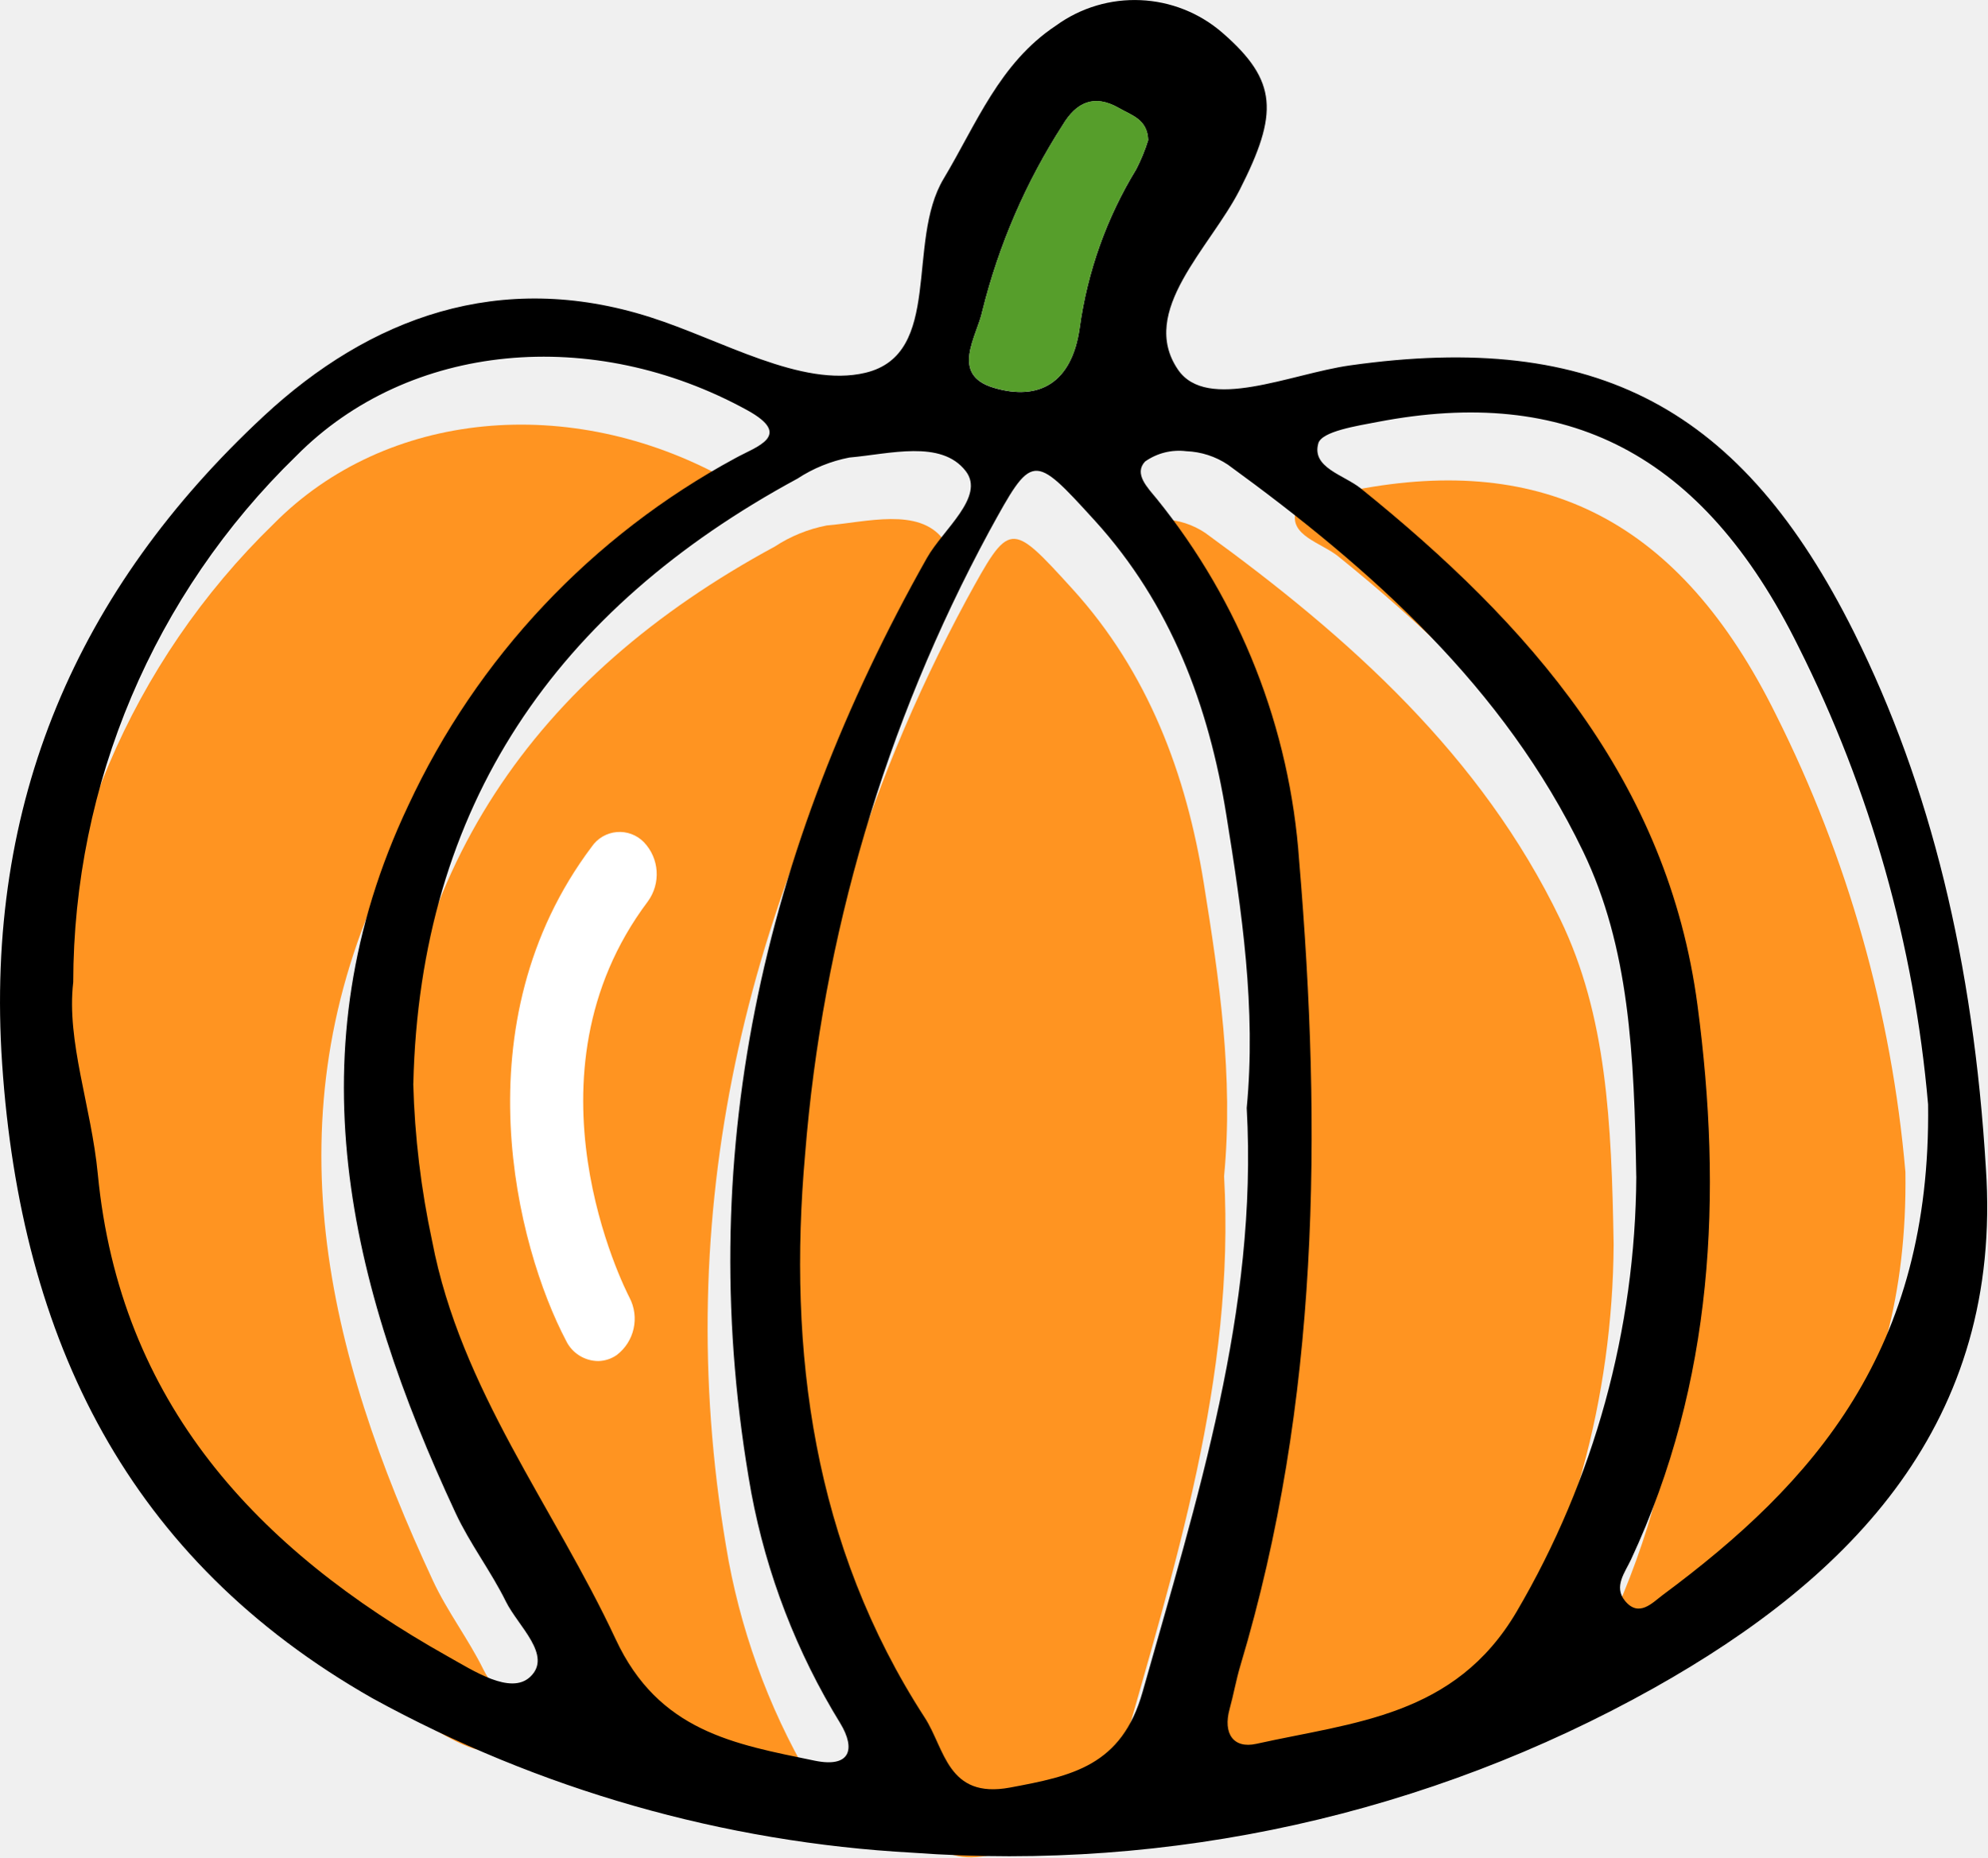
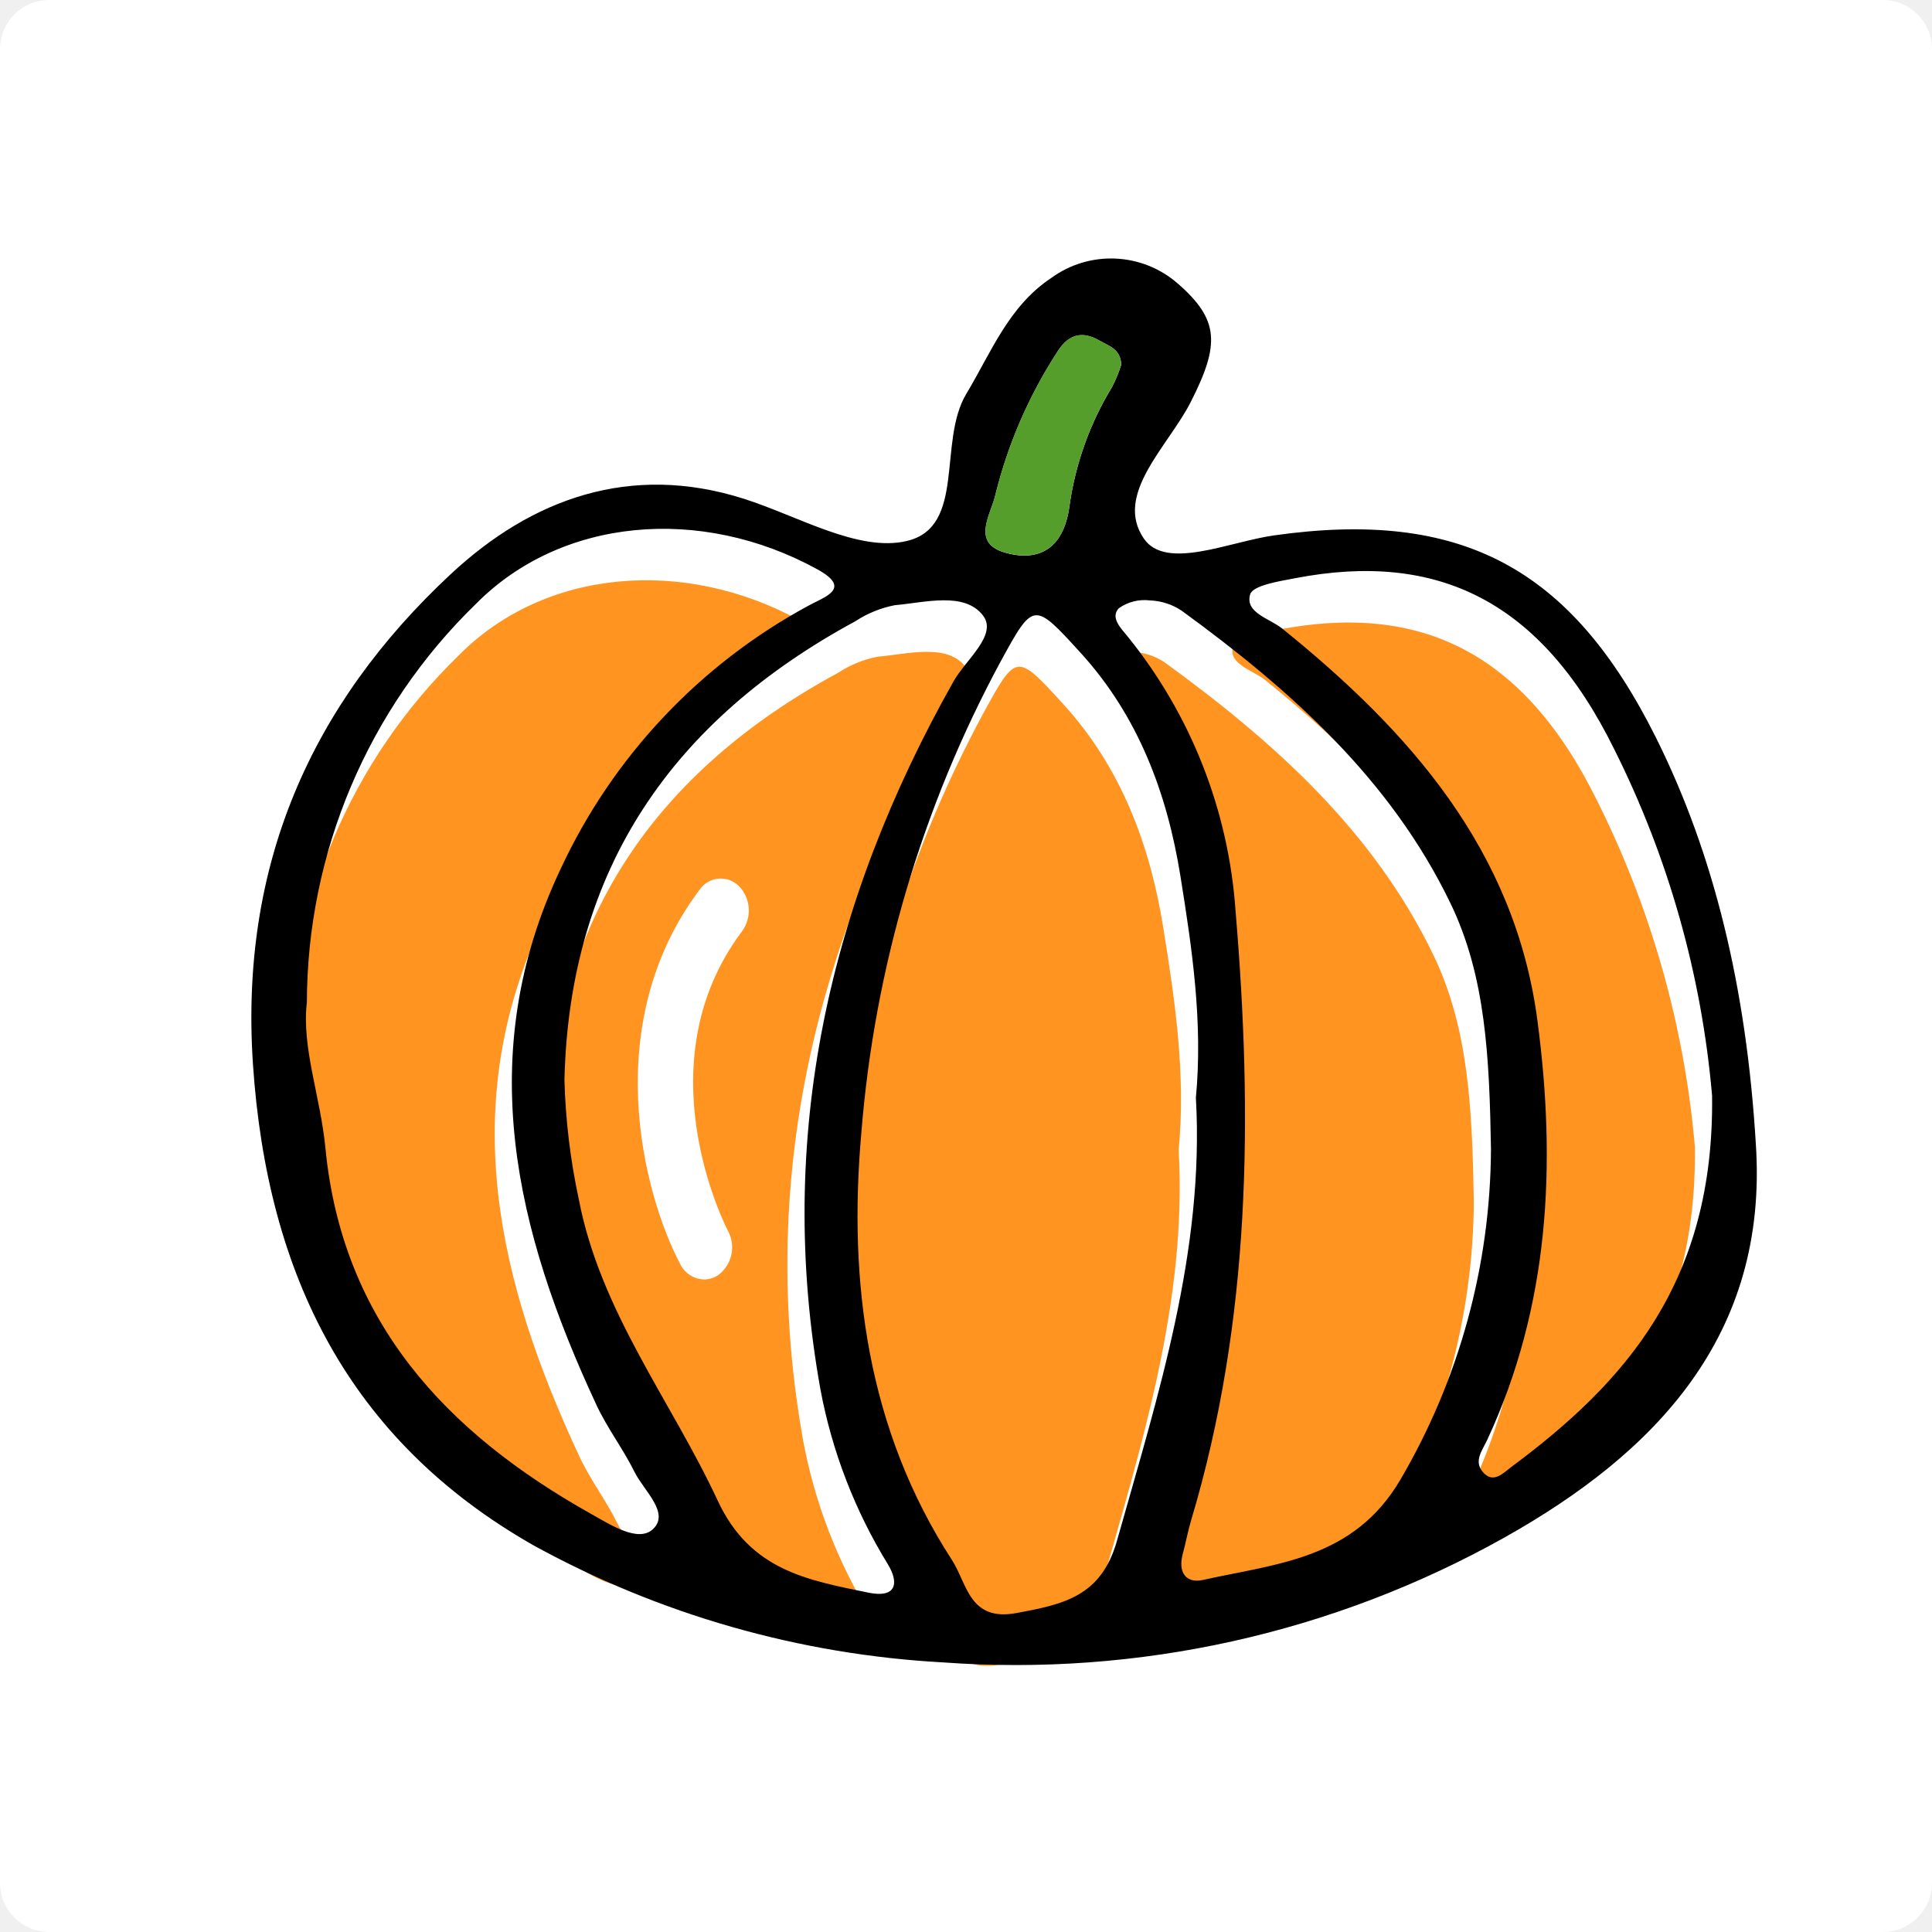
- <svg xmlns="http://www.w3.org/2000/svg" width="145" height="135.553" viewBox="0 0 145 135.553">
-   <g id="Group_1533" data-name="Group 1533" transform="translate(-1535 -569.806)">
-     <g id="Group_963" data-name="Group 963" transform="translate(1535 569.806)">
-       <path id="Path_2415" data-name="Path 2415" d="M1626.49,586.3c.825,14.726-3.638,28.581-7.589,42.591-1.529,5.42-5.159,6.152-9.678,7-4.566.849-4.751-2.835-6.22-5.1-8.143-12.566-10.007-26.727-8.734-41.111a114.826,114.826,0,0,1,13.436-45.47c3.148-5.75,3.171-5.77,7.7-.791,5.557,6.106,8.325,13.546,9.6,21.474C1626.133,571.915,1627.187,579.015,1626.49,586.3Z" transform="translate(-1537.172 -500.458)" fill="#ff9421" />
-       <path id="Path_2416" data-name="Path 2416" d="M1551.633,578.812a53.67,53.67,0,0,1,16.28-38.432c8.226-8.325,21.649-9.52,32.9-3.343,3.4,1.87.687,2.652-.849,3.5a55.341,55.341,0,0,0-23.884,25.375c-8.465,17.894-4.341,34.87,3.463,51.622,1.042,2.236,2.578,4.241,3.67,6.458.878,1.794,3.432,3.937,1.767,5.5-1.432,1.342-4.148-.447-6.021-1.505-13.9-7.8-23.914-18.483-25.524-35.2C1552.954,587.87,1551.138,583.111,1551.633,578.812Z" transform="translate(-1547.943 -502.147)" fill="#ff9421" />
-       <path id="Path_2417" data-name="Path 2417" d="M1571.4,584.8c.48-20.32,10.452-34.648,28.029-44.161a10.574,10.574,0,0,1,3.785-1.539c2.925-.251,6.7-1.328,8.492.992,1.441,1.868-1.657,4.256-2.835,6.344-12.005,21.3-17.174,43.88-12.813,68.219a49.53,49.53,0,0,0,6.5,16.837c1.129,1.881.725,3.254-1.871,2.718-5.868-1.214-11.383-2.125-14.525-8.862-4.5-9.658-11.315-18.2-13.391-29.053A62.823,62.823,0,0,1,1571.4,584.8Z" transform="translate(-1542.896 -500.749)" fill="#ff9421" />
-       <path id="Path_2418" data-name="Path 2418" d="M1649.879,591.568a63.481,63.481,0,0,1-8.744,31.789c-4.5,7.651-11.875,8.054-18.983,9.637-1.7.376-2.442-.771-1.963-2.52.29-1.057.478-2.145.794-3.195,5.77-19.261,5.946-38.954,4.286-58.734a47.19,47.19,0,0,0-10.382-26.4c-.68-.834-1.7-1.831-.864-2.734a4.285,4.285,0,0,1,3.016-.753,5.846,5.846,0,0,1,3.037.985c10.536,7.651,20.153,16.266,25.908,28.205C1649.376,574.87,1649.726,582.665,1649.879,591.568Z" transform="translate(-1532.136 -500.753)" fill="#ff9421" />
-       <path id="Path_2419" data-name="Path 2419" d="M1668.553,586.863c.243,17.988-8.328,27.649-19.35,35.828-.753.562-1.747,1.681-2.76.421-.835-1.037,0-2.065.446-3.01,6.039-12.953,6.683-26.618,4.85-40.45-2.171-16.376-12.285-27.81-24.568-37.722-1.234-1-3.612-1.518-3.1-3.293.251-.878,2.795-1.267,4.361-1.568,13.693-2.625,23.651,2.174,30.685,16.431A92.278,92.278,0,0,1,1668.553,586.863Z" transform="translate(-1529.52 -501.321)" fill="#ff9421" />
-       <path id="Path_2420" data-name="Path 2420" d="M1693.577,593.679c1.254,18.564-9.783,29.852-24.238,37.959a96.3,96.3,0,0,1-54.06,12.011,92.4,92.4,0,0,1-39.429-11.272c-17.811-10.133-25.657-26.115-27.02-46.31-1.291-19.123,5.519-34.641,19.075-47.258,7.749-7.212,17.251-10.719,28.193-7.237,5.239,1.664,11.058,5.175,15.715,4.066,5.712-1.362,2.94-9.539,5.713-14.161,2.4-4.008,4.073-8.438,8.191-11.173a9.77,9.77,0,0,1,12.174.536c4.014,3.493,4.079,5.863,1.248,11.43-2.162,4.252-7.412,8.869-4.516,13.13,2.12,3.116,8.221.312,12.543-.3,18.027-2.549,28.622,3.091,36.807,19.515C1689.54,565.785,1692.669,578.631,1693.577,593.679Zm-53.935-4.37c.7-7.289-.358-14.386-1.488-21.415-1.274-7.931-4.042-15.368-9.6-21.474-4.528-4.973-4.549-4.958-7.7.792a114.825,114.825,0,0,0-13.436,45.47c-1.272,14.384.591,28.545,8.734,41.111,1.469,2.267,1.655,5.95,6.22,5.1,4.516-.843,8.153-1.575,9.678-6.994,3.956-14.01,8.419-27.866,7.594-42.591Zm-85.627-9.177c-.5,4.3,1.321,9.059,1.794,13.981,1.609,16.712,11.622,27.394,25.524,35.2,1.882,1.052,4.592,2.841,6.021,1.505,1.665-1.559-.878-3.7-1.767-5.5-1.093-2.216-2.628-4.221-3.67-6.458-7.806-16.747-11.928-33.728-3.463-51.622a55.35,55.35,0,0,1,23.885-25.376c1.535-.849,4.252-1.631.849-3.5-11.247-6.177-24.67-4.982-32.9,3.343a53.674,53.674,0,0,0-16.271,38.425Zm24.811,7.39a62.845,62.845,0,0,0,1.38,11.494c2.077,10.847,8.887,19.394,13.391,29.053,3.142,6.738,8.655,7.651,14.525,8.863,2.6.536,3-.844,1.871-2.718a49.549,49.549,0,0,1-6.5-16.838c-4.363-24.332.808-46.922,12.813-68.219,1.178-2.088,4.276-4.477,2.835-6.344-1.79-2.32-5.567-1.245-8.492-.991a10.555,10.555,0,0,0-3.787,1.539c-17.578,9.511-27.551,23.844-28.031,44.159Zm89.242,6.759c-.152-8.906-.5-16.7-3.888-23.729-5.755-11.94-15.378-20.552-25.908-28.207a5.864,5.864,0,0,0-3.037-.985,4.289,4.289,0,0,0-3.01.754c-.834.9.183,1.9.863,2.733a47.2,47.2,0,0,1,10.382,26.4c1.662,19.782,1.488,39.473-4.286,58.734-.316,1.051-.5,2.132-.794,3.2-.48,1.75.266,2.9,1.963,2.52,7.107-1.583,14.48-1.983,18.983-9.638a63.5,63.5,0,0,0,8.736-31.783Zm21.291-5.268a92.265,92.265,0,0,0-9.444-33.365c-7.034-14.255-16.992-19.055-30.685-16.431-1.567.3-4.108.692-4.361,1.569-.509,1.776,1.868,2.3,3.1,3.292,12.283,9.909,22.4,21.346,24.568,37.722,1.834,13.832,1.189,27.5-4.851,40.45-.444.95-1.281,1.978-.445,3.01,1.017,1.254,2.007.14,2.76-.421,11.032-8.184,19.6-17.845,19.36-35.828Zm-56.905-70.366c-.063-1.518-1.2-1.79-2.119-2.322-1.835-1.061-3.142-.413-4.12,1.228a45.157,45.157,0,0,0-5.861,13.565c-.4,1.881-2.383,4.641.818,5.609,3.344,1,5.725-.376,6.283-4.361a30.08,30.08,0,0,1,4.129-11.583,13.146,13.146,0,0,0,.874-2.137Z" transform="translate(-1548.674 -508.43)" />
-       <path id="Path_2421" data-name="Path 2421" d="M1618.121,517.149a13.073,13.073,0,0,1-.871,2.132,30.077,30.077,0,0,0-4.128,11.582c-.558,3.985-2.939,5.367-6.283,4.362-3.2-.965-1.218-3.727-.818-5.61a45.151,45.151,0,0,1,5.861-13.565c.978-1.639,2.285-2.288,4.12-1.228C1616.922,515.357,1618.059,515.631,1618.121,517.149Z" transform="translate(-1534.339 -506.936)" fill="#569e2b" />
+ <svg xmlns="http://www.w3.org/2000/svg" width="196" height="196" viewBox="0 0 196 196">
+   <g id="Group_1992" data-name="Group 1992" transform="translate(-1454 -166)">
+     <g id="Group_1959" data-name="Group 1959">
+       <g id="Group_1907" data-name="Group 1907" transform="translate(1157 97)">
+         <rect id="Rectangle_1254" data-name="Rectangle 1254" width="196" height="196" rx="5" transform="translate(297 69)" fill="#fff" />
+       </g>
    </g>
-     <path id="Path_3152" data-name="Path 3152" d="M1204.592,220.078a2.627,2.627,0,0,1-2.367-1.49c-3.59-6.833-7.816-23.161,1.878-36.053a2.467,2.467,0,0,1,3.8-.332,3.381,3.381,0,0,1,.29,4.333c-9.56,12.714-1.681,28.242-1.341,28.9a3.332,3.332,0,0,1-.937,4.21A2.45,2.45,0,0,1,1204.592,220.078Z" transform="translate(374.075 449.064)" fill="#fff" />
+     <g id="Group_1876" data-name="Group 1876" transform="translate(-55.5 -378.583)">
+       <g id="Group_963" data-name="Group 963" transform="translate(1535 570.806)">
+         <path id="Path_2415" data-name="Path 2415" d="M1628.226,588.779c.869,15.51-3.831,30.1-7.993,44.861-1.611,5.709-5.434,6.48-10.194,7.368-4.809.895-5-2.986-6.552-5.373-8.577-13.235-10.54-28.151-9.2-43.3a120.945,120.945,0,0,1,14.152-47.893c3.316-6.056,3.34-6.077,8.108-.834,5.853,6.431,8.769,14.268,10.111,22.618C1627.851,573.628,1628.96,581.106,1628.226,588.779Z" transform="translate(-1534.149 -498.363)" fill="#ff9421" />
+         <path id="Path_2416" data-name="Path 2416" d="M1551.638,581.246a56.53,56.53,0,0,1,17.147-40.48c8.664-8.768,22.8-10.027,34.648-3.521,3.586,1.97.724,2.793-.895,3.686a58.29,58.29,0,0,0-25.157,26.727c-8.916,18.847-4.573,36.728,3.648,54.373,1.1,2.356,2.715,4.467,3.865,6.8.925,1.889,3.615,4.147,1.862,5.788-1.509,1.414-4.369-.47-6.342-1.585-14.642-8.217-25.189-19.468-26.884-37.071C1553.029,590.786,1551.116,585.774,1551.638,581.246Z" transform="translate(-1547.751 -500.495)" fill="#ff9421" />
+         <path id="Path_2417" data-name="Path 2417" d="M1571.4,587.265c.506-21.4,11.009-36.494,29.522-46.515a11.137,11.137,0,0,1,3.987-1.621c3.081-.264,7.059-1.4,8.944,1.045,1.518,1.967-1.745,4.483-2.986,6.682-12.645,22.432-18.089,46.219-13.5,71.855a52.171,52.171,0,0,0,6.848,17.734c1.189,1.982.764,3.427-1.971,2.863-6.18-1.279-11.989-2.238-15.3-9.334-4.744-10.173-11.918-19.175-14.1-30.6A66.169,66.169,0,0,1,1571.4,587.265Z" transform="translate(-1541.377 -498.73)" fill="#ff9421" />
+         <path id="Path_2418" data-name="Path 2418" d="M1651.807,594.389a66.865,66.865,0,0,1-9.21,33.483c-4.743,8.059-12.508,8.483-19.994,10.15-1.786.4-2.572-.812-2.068-2.654.305-1.114.5-2.259.837-3.365,6.077-20.288,6.263-41.03,4.514-61.864a49.706,49.706,0,0,0-10.935-27.81c-.716-.879-1.789-1.929-.91-2.88a4.513,4.513,0,0,1,3.177-.793,6.158,6.158,0,0,1,3.2,1.037c11.1,8.059,21.227,17.133,27.288,29.709C1651.277,576.8,1651.645,585.012,1651.807,594.389Z" transform="translate(-1527.788 -498.735)" fill="#ff9421" />
+         <path id="Path_2419" data-name="Path 2419" d="M1670.928,589.553c.256,18.947-8.772,29.122-20.381,37.737-.793.592-1.84,1.77-2.907.444-.88-1.093,0-2.175.469-3.171,6.361-13.644,7.039-28.036,5.109-42.606-2.287-17.249-12.939-29.292-25.877-39.732-1.3-1.049-3.8-1.6-3.269-3.468.264-.925,2.943-1.334,4.594-1.651,14.423-2.765,24.911,2.29,32.32,17.307A97.194,97.194,0,0,1,1670.928,589.553Z" transform="translate(-1524.484 -499.453)" fill="#ff9421" />
+         <path id="Path_2420" data-name="Path 2420" d="M1701.3,598.222c1.321,19.553-10.3,31.443-25.53,39.982a101.433,101.433,0,0,1-56.941,12.651,97.329,97.329,0,0,1-41.531-11.873c-18.76-10.673-27.024-27.506-28.46-48.778-1.359-20.142,5.813-36.487,20.092-49.777,8.162-7.6,18.17-11.29,29.7-7.623,5.519,1.753,11.647,5.451,16.553,4.283,6.016-1.435,3.1-10.047,6.018-14.916,2.533-4.221,4.29-8.887,8.627-11.769a10.29,10.29,0,0,1,12.823.564c4.228,3.679,4.3,6.175,1.314,12.04-2.278,4.479-7.807,9.342-4.756,13.83,2.233,3.282,8.659.329,13.212-.313,18.987-2.684,30.147,3.255,38.769,20.555C1697.047,568.842,1700.343,582.372,1701.3,598.222Zm-56.809-4.6c.733-7.677-.377-15.152-1.567-22.556-1.342-8.354-4.258-16.187-10.111-22.618-4.769-5.238-4.792-5.222-8.108.834a120.944,120.944,0,0,0-14.152,47.893c-1.34,15.151.622,30.067,9.2,43.3,1.547,2.387,1.743,6.268,6.552,5.373,4.756-.888,8.588-1.659,10.194-7.367,4.167-14.757,8.868-29.351,8-44.861Zm-90.191-9.666c-.528,4.528,1.391,9.541,1.889,14.726,1.7,17.6,12.242,28.854,26.884,37.071,1.982,1.108,4.837,2.992,6.342,1.585,1.753-1.642-.925-3.9-1.861-5.788-1.151-2.334-2.768-4.446-3.866-6.8-8.222-17.64-12.564-35.526-3.648-54.373a58.3,58.3,0,0,1,25.157-26.728c1.617-.894,4.479-1.717.894-3.686-11.847-6.507-25.984-5.248-34.648,3.521a56.535,56.535,0,0,0-17.138,40.473Zm26.134,7.784a66.192,66.192,0,0,0,1.453,12.107c2.188,11.425,9.36,20.427,14.1,30.6,3.31,7.1,9.116,8.059,15.3,9.335,2.735.564,3.16-.889,1.971-2.863a52.19,52.19,0,0,1-6.848-17.735c-4.6-25.629.851-49.423,13.5-71.855,1.24-2.2,4.5-4.715,2.986-6.682-1.885-2.444-5.863-1.312-8.944-1.044a11.117,11.117,0,0,0-3.989,1.621c-18.515,10.018-29.019,25.115-29.525,46.512Zm94,7.12c-.16-9.38-.528-17.586-4.1-24.993-6.062-12.576-16.2-21.647-27.288-29.71a6.176,6.176,0,0,0-3.2-1.037,4.518,4.518,0,0,0-3.171.794c-.879.95.193,2,.909,2.879a49.712,49.712,0,0,1,10.935,27.81c1.751,20.836,1.567,41.576-4.514,61.864-.333,1.107-.528,2.246-.836,3.366-.506,1.843.28,3.053,2.068,2.654,7.485-1.667,15.251-2.089,19.994-10.152a66.881,66.881,0,0,0,9.2-33.477Zm22.425-5.549a97.181,97.181,0,0,0-9.947-35.143c-7.409-15.015-17.9-20.071-32.32-17.307-1.65.317-4.327.729-4.594,1.653-.536,1.871,1.967,2.419,3.267,3.468,12.938,10.437,23.59,22.483,25.877,39.732,1.932,14.57,1.253,28.962-5.109,42.606-.468,1-1.349,2.083-.469,3.171,1.072,1.321,2.114.148,2.907-.444,11.62-8.621,20.648-18.8,20.392-37.737Zm-59.938-74.116c-.066-1.6-1.263-1.885-2.231-2.445-1.933-1.118-3.309-.435-4.34,1.293a47.566,47.566,0,0,0-6.174,14.288c-.421,1.982-2.51,4.888.861,5.908,3.522,1.057,6.03-.4,6.618-4.594a31.684,31.684,0,0,1,4.349-12.2,13.843,13.843,0,0,0,.921-2.251Z" transform="translate(-1548.674 -508.43)" />
+         <path id="Path_2421" data-name="Path 2421" d="M1618.817,517.3a13.767,13.767,0,0,1-.917,2.246,31.681,31.681,0,0,0-4.348,12.2c-.588,4.2-3.1,5.653-6.618,4.595-3.374-1.016-1.283-3.925-.861-5.909a47.559,47.559,0,0,1,6.174-14.288c1.031-1.727,2.407-2.41,4.34-1.293C1617.554,515.414,1618.753,515.7,1618.817,517.3Z" transform="translate(-1530.57 -506.544)" fill="#569e2b" />
+       </g>
+       <path id="Path_3152" data-name="Path 3152" d="M1204.935,222.136a2.767,2.767,0,0,1-2.493-1.569c-3.781-7.2-8.233-24.4,1.978-37.974a2.6,2.6,0,0,1,4-.35,3.561,3.561,0,0,1,.305,4.564c-10.07,13.392-1.771,29.747-1.412,30.437a3.509,3.509,0,0,1-.986,4.434A2.581,2.581,0,0,1,1204.935,222.136Z" transform="translate(376.059 452.246)" fill="#fff" />
+     </g>
  </g>
</svg>
